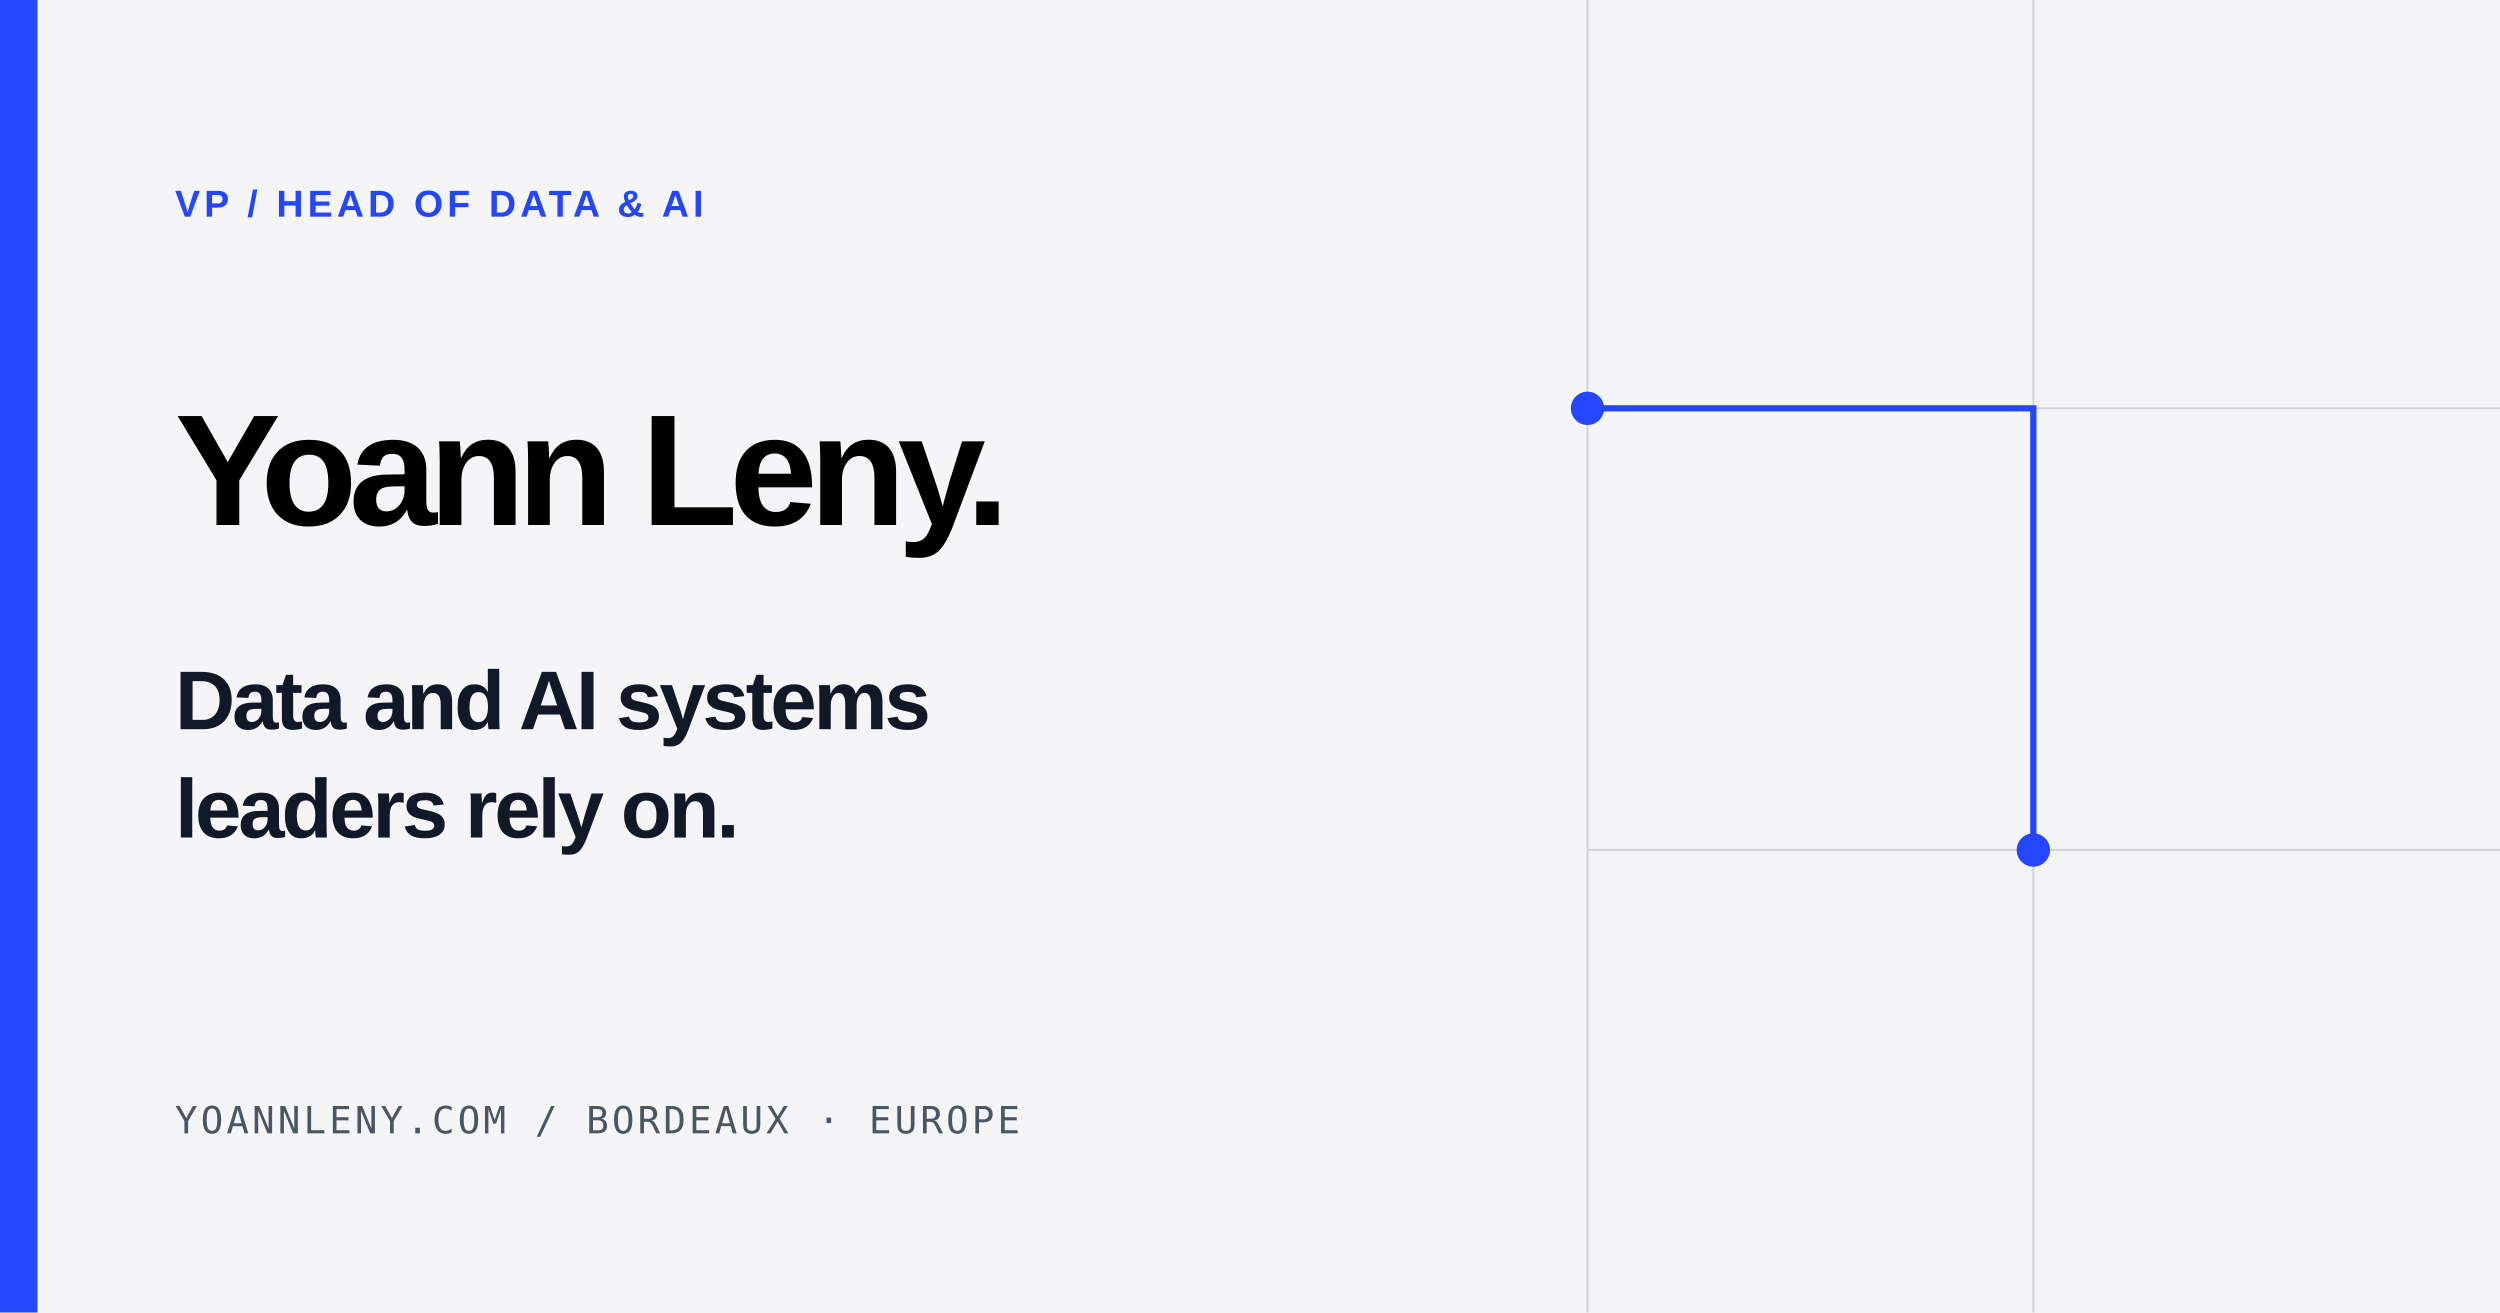
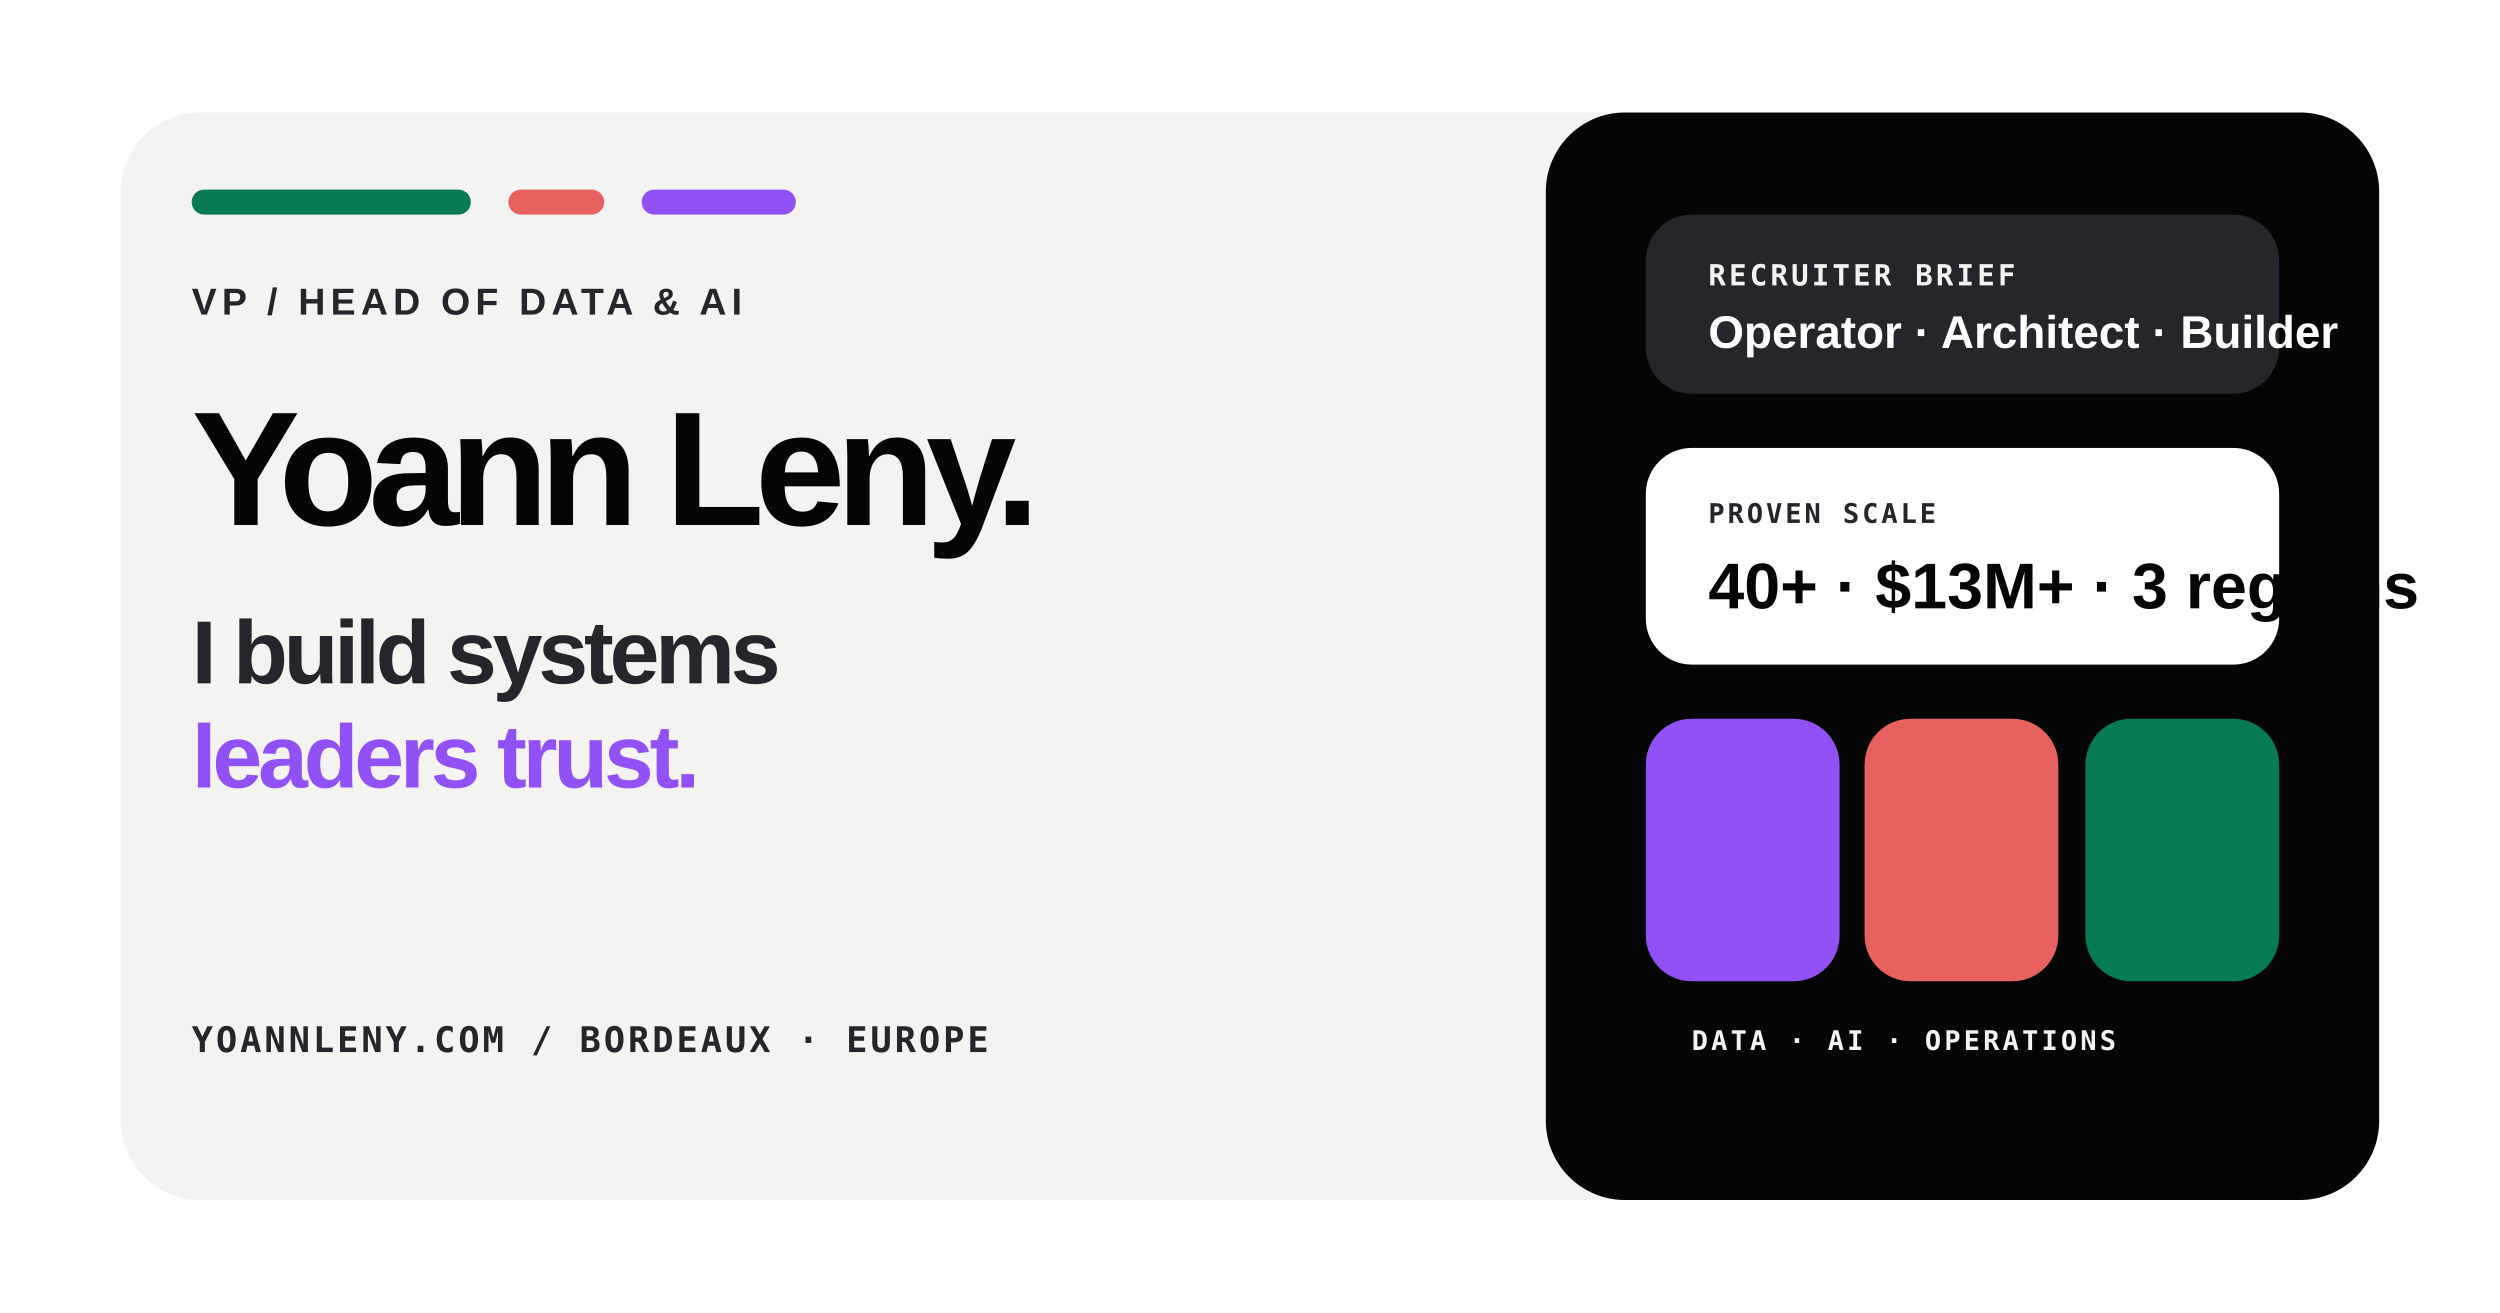
<svg xmlns="http://www.w3.org/2000/svg" width="1200" height="630" viewBox="0 0 1200 630" role="img" aria-labelledby="title description">
-   <rect width="1200" height="630" fill="#F5F5F7" />
-   <rect x="0" y="0" width="18" height="630" fill="#2446FF" />
-   <path d="M762 0v630M976 0v630M762 196h438M762 408h438" stroke="#D1D5DB" stroke-width="1" />
-   <circle cx="762" cy="196" r="8" fill="#2446FF" />
-   <circle cx="976" cy="408" r="8" fill="#2446FF" />
-   <path d="M762 196h214v212" fill="none" stroke="#2446FF" stroke-width="3" />
-   <text x="84" y="104" fill="#2446FF" font-family="Arial, sans-serif" font-size="18" font-weight="700" letter-spacing="2">VP / HEAD OF DATA &amp; AI</text>
-   <text x="84" y="252" fill="#000000" font-family="Arial, sans-serif" font-size="76" font-weight="700" letter-spacing="-4">Yoann Leny.</text>
-   <text x="84" y="350" fill="#111827" font-family="Arial, sans-serif" font-size="40" font-weight="600" letter-spacing="-1.5">Data and AI systems</text>
-   <text x="84" y="402" fill="#111827" font-family="Arial, sans-serif" font-size="40" font-weight="600" letter-spacing="-1.5">leaders rely on.</text>
-   <text x="84" y="544" fill="#4B5563" font-family="monospace" font-size="18" letter-spacing="1.5">YOANNLENY.COM  /  BORDEAUX · EUROPE</text>
+   <rect width="1200" height="630" fill="#FFFFFF" />
+   <rect x="58" y="54" width="1084" height="522" rx="38" fill="#F3F3F1" />
+   <rect x="742" y="54" width="400" height="522" rx="38" fill="#050505" />
+   <rect x="92" y="91" width="134" height="12" rx="6" fill="#087A55" />
+   <rect x="244" y="91" width="46" height="12" rx="6" fill="#E7615F" />
+   <rect x="308" y="91" width="74" height="12" rx="6" fill="#9151F6" />
+   <text x="92" y="151" fill="#24262B" font-family="Arial, sans-serif" font-size="18" font-weight="700" letter-spacing="2.5">VP / HEAD OF DATA &amp; AI</text>
+   <text x="92" y="252" fill="#050505" font-family="Arial, sans-serif" font-size="78" font-weight="800" letter-spacing="-4.5">Yoann Leny.</text>
+   <text x="92" y="328" fill="#24262B" font-family="Arial, sans-serif" font-size="43" font-weight="700" letter-spacing="-2">I build systems</text>
+   <text x="92" y="378" fill="#9151F6" font-family="Arial, sans-serif" font-size="43" font-weight="700" letter-spacing="-2">leaders trust.</text>
+   <text x="92" y="505" fill="#24262B" font-family="monospace" font-size="17" font-weight="700" letter-spacing="1.4">YOANNLENY.COM  /  BORDEAUX · EUROPE</text>
+   <rect x="790" y="103" width="304" height="86" rx="22" fill="#24262B" />
+   <text x="820" y="137" fill="#F3F3F1" font-family="monospace" font-size="14" font-weight="700" letter-spacing="1.5">RECRUITER BRIEF</text>
+   <text x="820" y="167" fill="#FFFFFF" font-family="Arial, sans-serif" font-size="22" font-weight="700">Operator · Architect · Builder</text>
+   <rect x="790" y="215" width="304" height="104" rx="22" fill="#FFFFFF" />
+   <text x="820" y="251" fill="#24262B" font-family="monospace" font-size="13" font-weight="700" letter-spacing="1.4">PROVEN SCALE</text>
+   <text x="820" y="292" fill="#050505" font-family="Arial, sans-serif" font-size="31" font-weight="800">40+ · $13M+ · 3 regions</text>
+   <rect x="790" y="345" width="93" height="126" rx="22" fill="#9151F6" />
+   <rect x="895" y="345" width="93" height="126" rx="22" fill="#E7615F" />
+   <rect x="1001" y="345" width="93" height="126" rx="22" fill="#087A55" />
+   <text x="812" y="504" fill="#F3F3F1" font-family="monospace" font-size="13" font-weight="700" letter-spacing="1.5">DATA · AI · OPERATIONS</text>
</svg>
